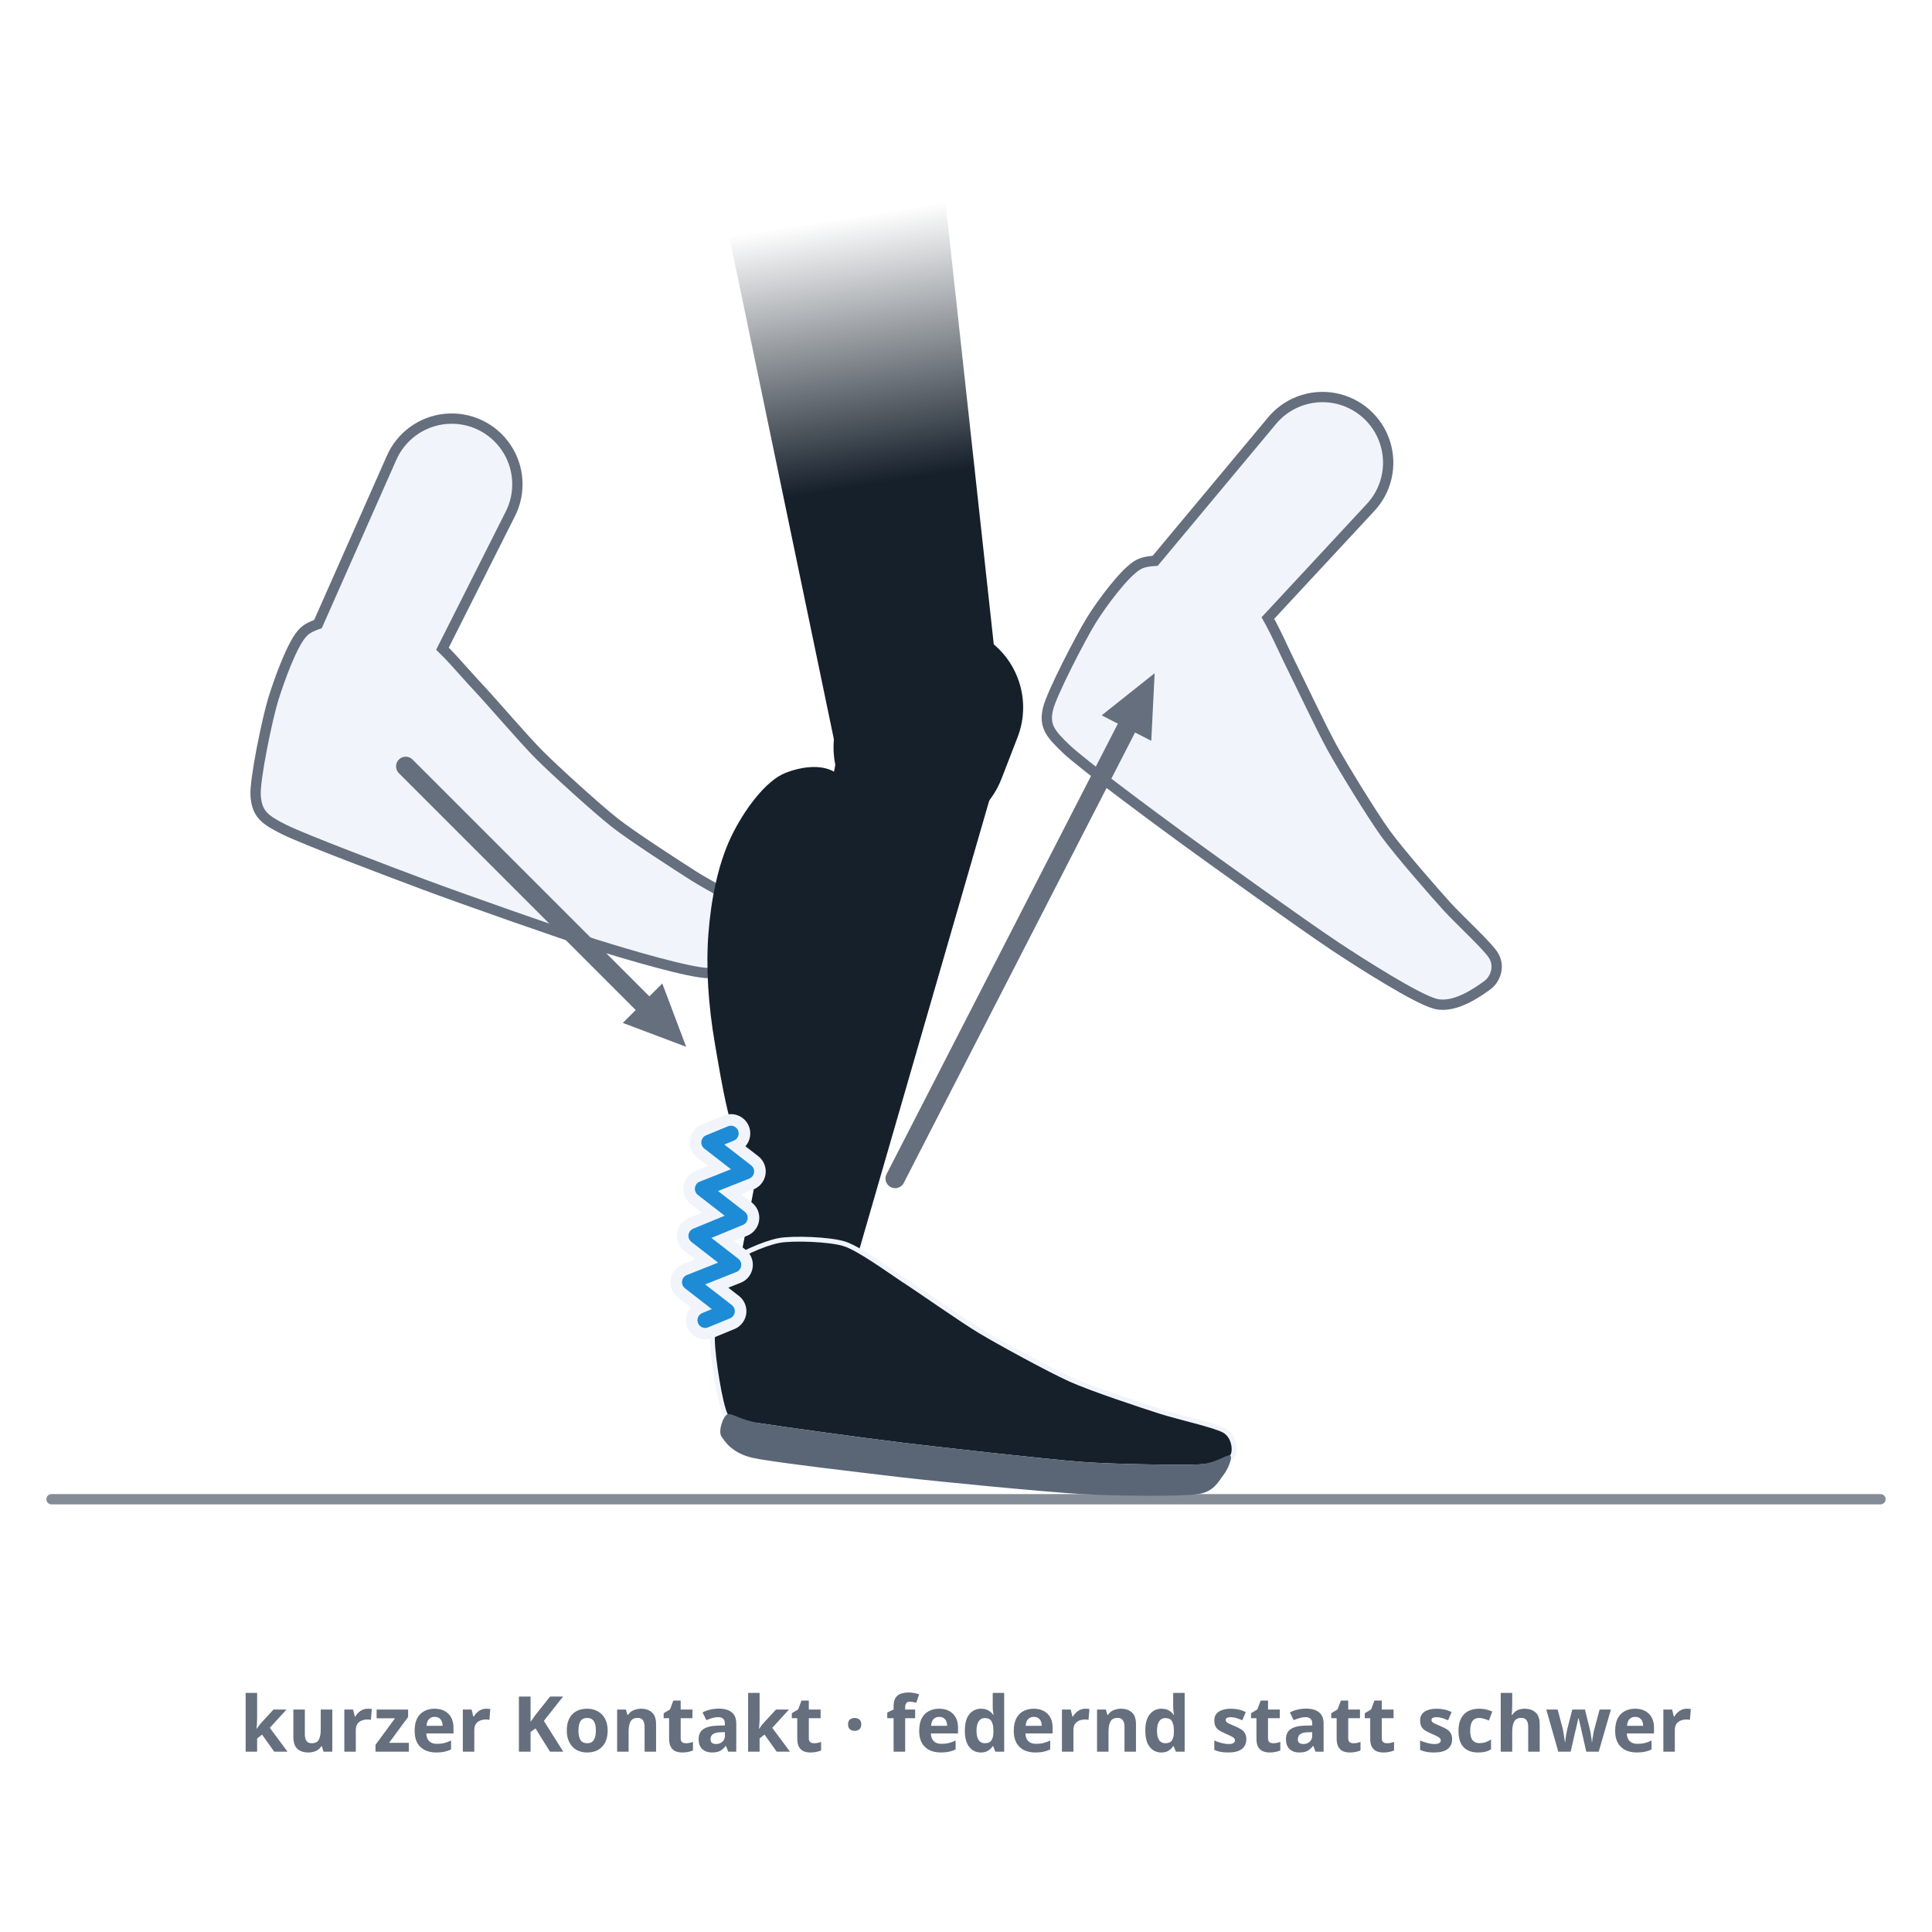
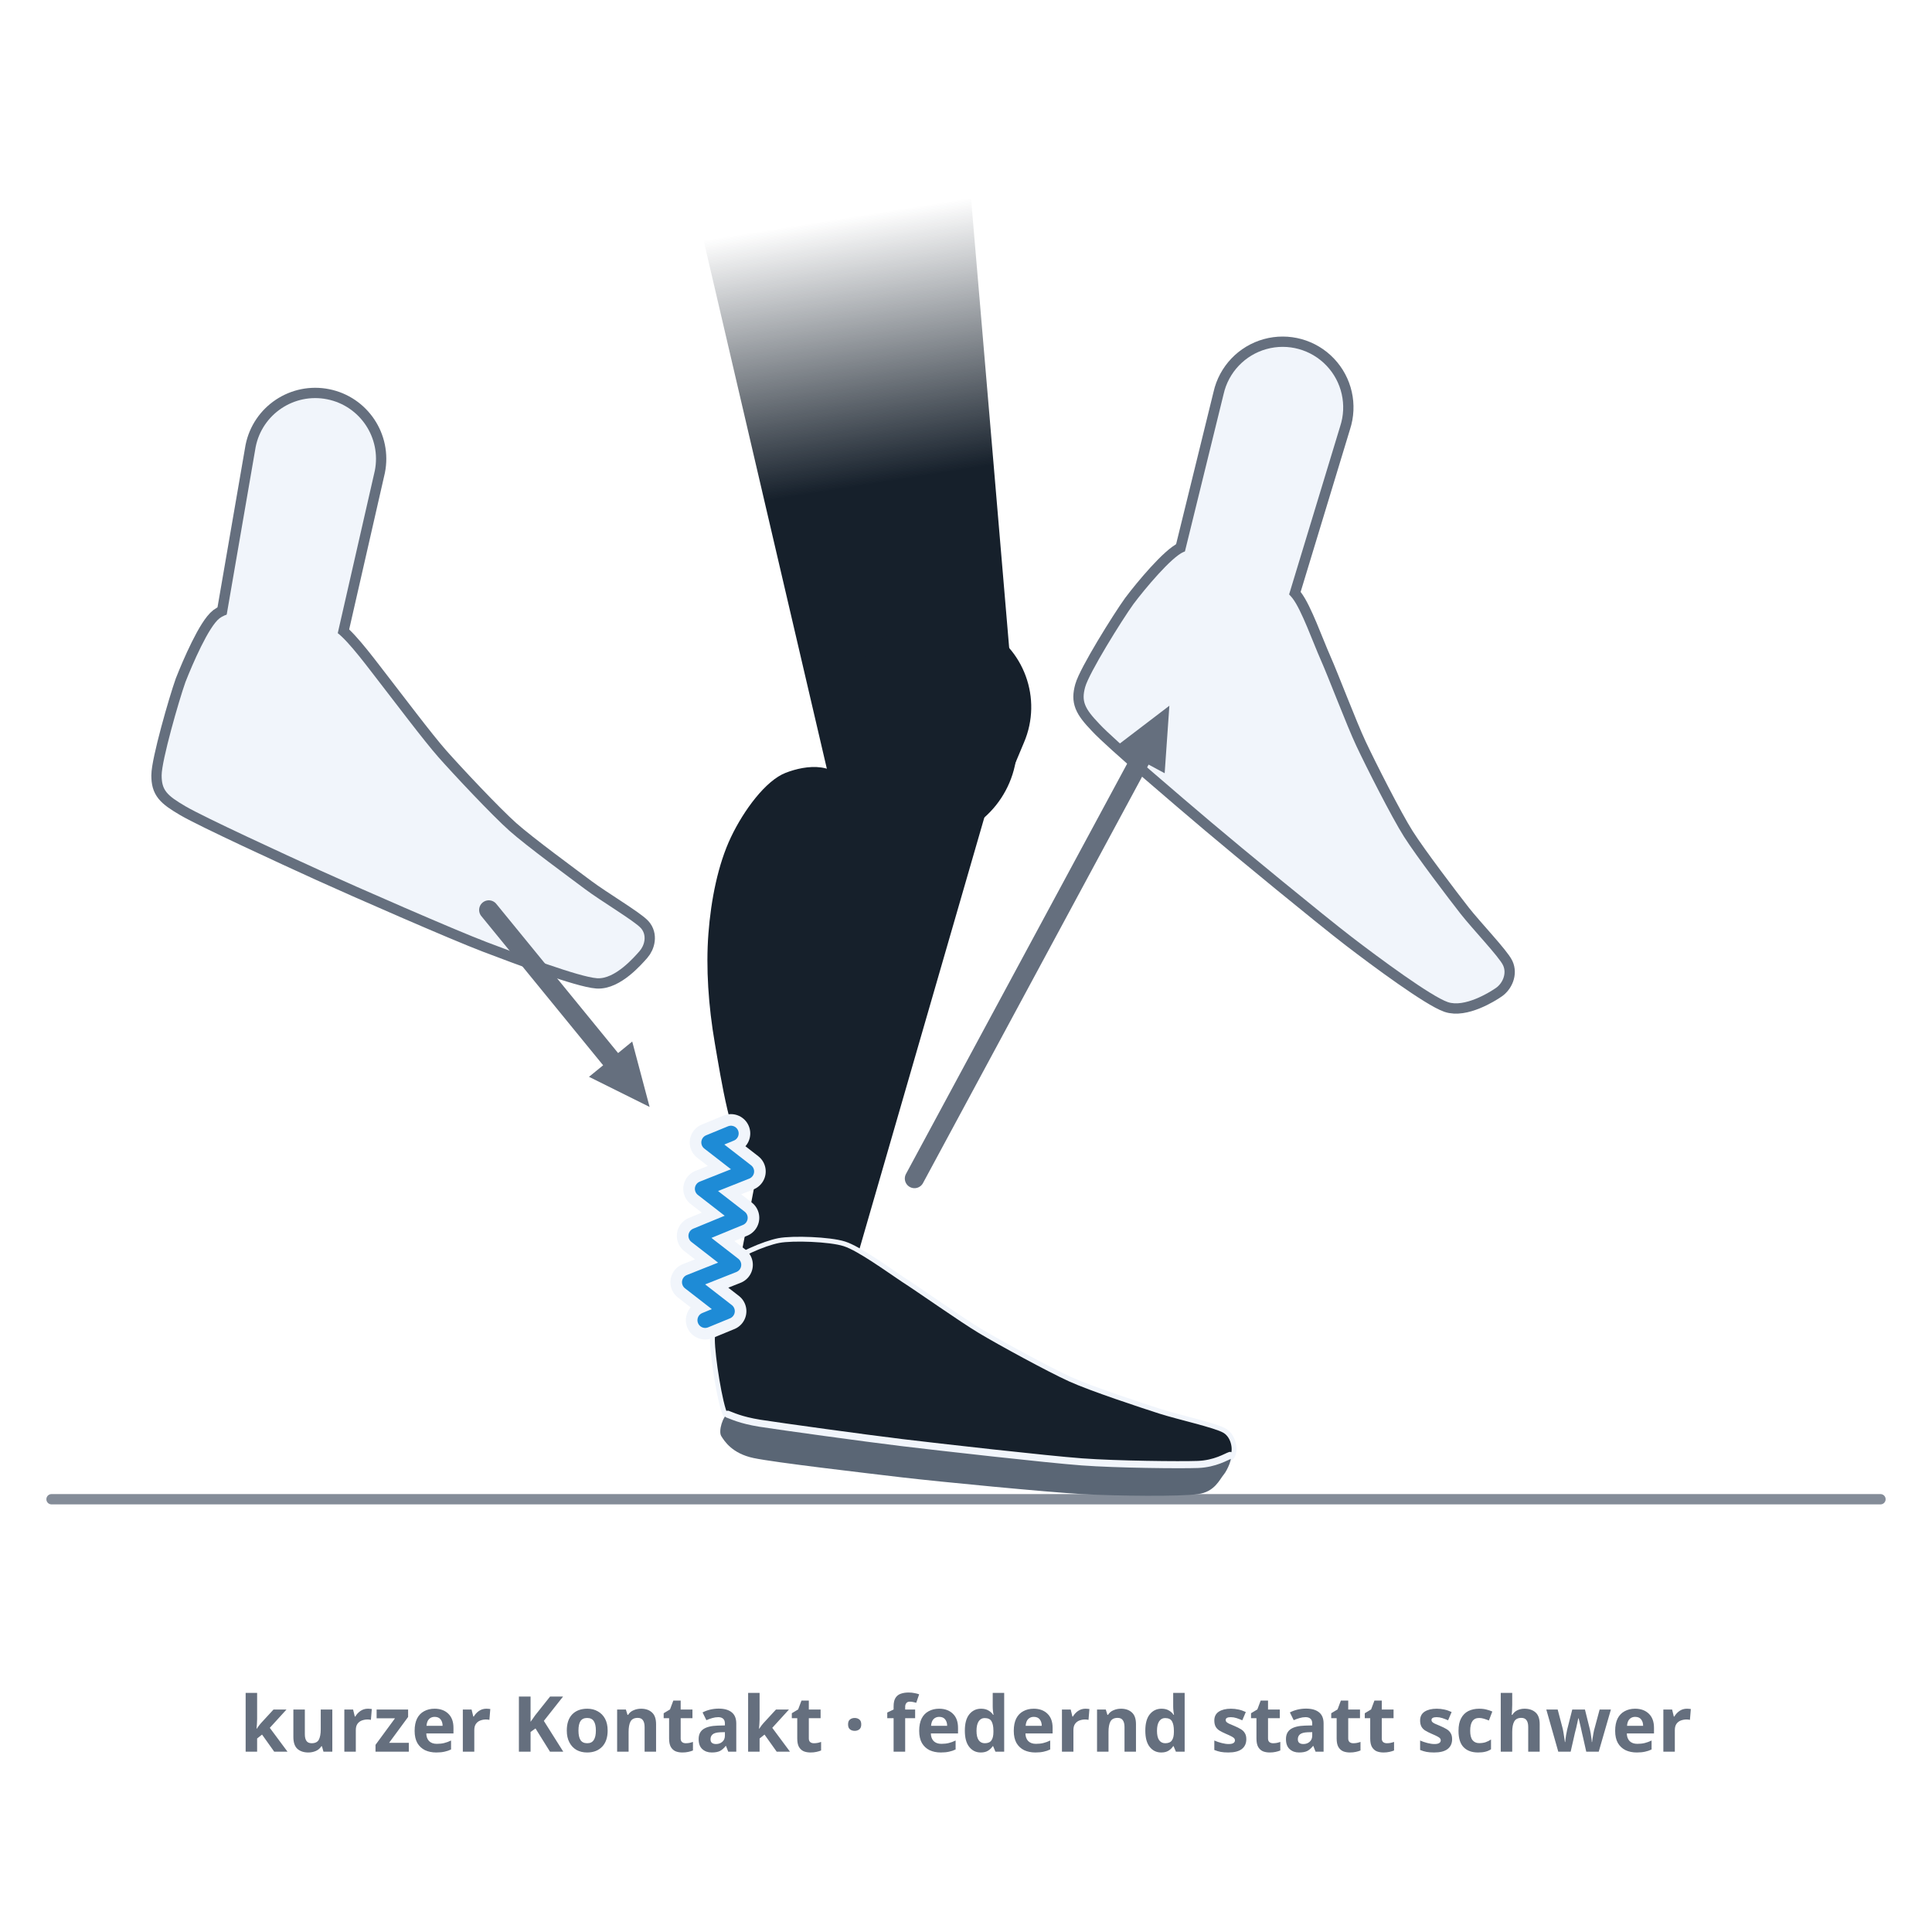
- <svg xmlns="http://www.w3.org/2000/svg" viewBox="0 0 300 300" role="img" data-quelle="figuren" aria-label="Reaktivkraft, der kurze Bodenkontakt: Nahaufnahme eines Beins von der Seite im tiefsten Punkt des Kontakts. Das Knie ist leicht gebeugt, der Schuh steht nur mit dem Vorfuß auf dem Boden, die Ferse schwebt knapp darüber. Die Achillessehne ist als Feder gezeichnet. Im Umriss kommt der Fuß von links oben an und verlässt den Boden nach rechts oben; die beiden Pfeile bilden ein enges V.">
+ <svg xmlns="http://www.w3.org/2000/svg" viewBox="0 0 300 300" role="img" data-quelle="figuren" aria-label="Reaktivkraft, der kurze Bodenkontakt: Nahaufnahme eines Beins von der Seite im tiefsten Punkt des Kontakts. Das Knie ist leicht gebeugt, der Schuh steht nur mit dem Vorfuß auf dem Boden, die Ferse schwebt knapp darüber. Die Achillessehne ist als Feder gezeichnet. Im Umriss kommt der Fuß mit gestreckter Spitze von links oben an und verlässt den Boden nach rechts oben, nach dem Abdruck noch stärker gestreckt; die beiden Pfeile bilden ein enges V.">
  <style>
    .s-k{fill:var(--tinte,#16202b)}
    .s-wegv{fill:none;stroke:var(--tinte-3,#656f7e);stroke-width:3;stroke-linecap:round}
    .s-mkg{fill:var(--tinte-3,#656f7e)}
    .s-sohle{fill:var(--tinte-2,#5a6675)}
    .s-sehne{fill:none;stroke:var(--primaer-dunkel,#1e8bd6);stroke-width:2.4;stroke-linejoin:round;stroke-linecap:round}
    .s-sehnex{fill:none;stroke:var(--flaeche-2,#f1f5fb);stroke-width:6;stroke-linejoin:round;stroke-linecap:round}
    .s-konturu{fill:var(--tinte-3,#656f7e);stroke:var(--tinte-3,#656f7e);stroke-width:3.2;stroke-linejoin:round}
    .s-konturf{fill:var(--flaeche-2,#f1f5fb)}
+     .s-naht{fill:none;stroke:var(--flaeche-2,#f1f5fb);stroke-width:1.1;stroke-linecap:round}
    .s-linie{fill:none;stroke:var(--tinte-3,#656f7e);stroke-width:1.6;opacity:.8;stroke-linecap:round}
    .s-x3{fill:var(--flaeche-2,#f1f5fb);stroke:var(--flaeche-2,#f1f5fb);stroke-width:1.5;stroke-linejoin:round}
    .s-ag0{stop-color:var(--tinte,#16202b);stop-opacity:1}
    .s-ag1{stop-color:var(--tinte,#16202b);stop-opacity:0}
    .st{fill:var(--tinte-3,#656f7e);font:600 12px/1 system-ui,sans-serif;text-anchor:middle}
  </style>
  <defs>
    <linearGradient id="o035" gradientUnits="userSpaceOnUse" x1="143" y1="116" x2="130" y2="34">
      <stop offset="0" class="s-ag0" />
      <stop offset="0.5" class="s-ag0" />
      <stop offset="1" class="s-ag1" />
    </linearGradient>
    <marker id="g035" viewBox="0 0 10 10" markerWidth="3.8" markerHeight="3.8" refX="5" refY="5" orient="auto">
      <path d="M1,1.2 L9.4,5 L1,8.8 Z" class="s-mkg" />
    </marker>
  </defs>
  <path class="s-linie" d="M8,232.8L292,232.8" />
  <g class="s-konturu">
-     <path d="M116.4,145.6C115.7,146.6 112.9,150.3 110.1,150.3C107.3,150.3 97.8,147.5 92.7,145.9C87.6,144.3 71.7,138.7 66.1,136.6C60.5,134.5 47.5,129.6 44.5,128.1C41.5,126.6 40.7,125.9 40.5,123.6C40.3,121.3 42.3,111.7 43.2,108.8C44.1,105.9 46.2,100 47.8,98.6C49.4,97.2 54.4,96.6 56.5,96.7C58.6,96.8 64.1,98.4 66.1,99.6C68.1,100.8 71.5,105 73.5,107.1C75.5,109.2 80.7,115.3 83.2,117.8C85.7,120.3 92.2,126.2 95,128.4C97.8,130.6 104.8,135.1 107.3,136.7C109.8,138.3 115.2,141 116.3,142C117.4,143 117.1,144.6 116.4,145.6Z" />
-     <path d="M64.7,106.9L78.5,79.5A9.4,9.4 0 1 0 61.5,71.5L49.1,99.5A8.6,8.6 0 0 0 64.7,106.9Z" />
+     <path d="M99.3,147.7C98.5,148.6 95.5,152.1 92.7,151.9C89.9,151.7 80.6,148.2 75.6,146.3C70.6,144.4 55.3,137.7 49.8,135.2C44.3,132.7 31.7,126.9 28.8,125.2C25.9,123.5 25.1,122.7 25.1,120.4C25.1,118.1 27.8,108.7 28.8,105.9C29.9,103.1 32.4,97.3 34.1,96C35.8,94.7 40.9,94.4 43,94.7C45.1,95 50.4,96.8 52.3,98.2C54.2,99.6 57.4,104 59.2,106.3C61,108.6 65.8,115 68.1,117.6C70.4,120.2 76.4,126.6 79.1,129C81.8,131.4 88.5,136.3 90.9,138.1C93.3,139.9 98.5,143 99.5,144.1C100.5,145.2 100.1,146.8 99.3,147.7Z" />
+     <path d="M51.4,102.9L58.2,73.1A9.4,9.4 0 1 0 39.7,69.4L34.5,99.5A8.6,8.6 0 0 0 51.4,102.9Z" />
  </g>
  <g class="s-konturu">
-     <path d="M230.4,152.4C229.4,153.1 225.8,155.8 223.1,155.1C220.4,154.4 212,149.1 207.5,146.1C203,143.1 189.3,133.3 184.5,129.8C179.7,126.3 168.5,118 166.1,115.7C163.7,113.4 163,112.5 163.5,110.3C164,108.1 168.5,99.4 170.1,96.8C171.7,94.2 175.4,89.2 177.3,88.3C179.2,87.4 184.3,88.1 186.3,88.8C188.3,89.5 193.1,92.5 194.7,94.2C196.3,95.9 198.4,100.9 199.7,103.5C201,106.1 204.4,113.3 206.1,116.4C207.8,119.5 212.4,127 214.5,129.9C216.6,132.8 222.1,139.1 224.1,141.3C226.1,143.5 230.6,147.6 231.3,148.9C232,150.2 231.4,151.7 230.4,152.4Z" />
-     <path d="M191.3,100.8L212.1,78.4A9.4,9.4 0 1 0 198,66L178.4,89.5A8.6,8.6 0 0 0 191.3,100.8Z" />
+     <path d="M232.3,153.4C231.3,154.1 227.4,156.5 224.8,155.6C222.2,154.7 214.2,148.8 209.9,145.5C205.6,142.2 192.7,131.6 188.1,127.7C183.5,123.8 173,114.9 170.7,112.4C168.4,110 167.9,108.9 168.5,106.7C169.1,104.5 174.2,96.3 176,93.8C177.8,91.4 181.9,86.5 183.8,85.7C185.7,84.9 190.7,86.1 192.7,86.9C194.7,87.7 199.3,91.1 200.7,92.9C202.1,94.7 203.9,99.8 205.1,102.5C206.3,105.2 209.1,112.6 210.6,115.8C212.1,119 216.1,126.9 218,129.9C219.9,132.9 225,139.6 226.8,141.9C228.6,144.2 232.8,148.6 233.4,149.9C234,151.2 233.3,152.7 232.3,153.4Z" />
+     <path d="M199.2,95.5L208.1,66.2A9.4,9.4 0 1 0 190,61.2L182.7,90.9A8.6,8.6 0 0 0 199.2,95.5Z" />
  </g>
  <g class="s-konturf">
-     <path d="M116.4,145.6C115.7,146.6 112.9,150.3 110.1,150.3C107.3,150.3 97.8,147.5 92.7,145.9C87.6,144.3 71.7,138.7 66.1,136.6C60.5,134.5 47.5,129.6 44.5,128.1C41.5,126.6 40.7,125.9 40.5,123.6C40.3,121.3 42.3,111.7 43.2,108.8C44.1,105.9 46.2,100 47.8,98.6C49.4,97.2 54.4,96.6 56.5,96.7C58.6,96.8 64.1,98.4 66.1,99.6C68.1,100.8 71.5,105 73.5,107.1C75.5,109.2 80.7,115.3 83.2,117.8C85.7,120.3 92.2,126.2 95,128.4C97.8,130.6 104.8,135.1 107.3,136.7C109.8,138.3 115.2,141 116.3,142C117.4,143 117.1,144.6 116.4,145.6Z" />
-     <path d="M64.7,106.9L78.5,79.5A9.4,9.4 0 1 0 61.5,71.5L49.1,99.5A8.6,8.6 0 0 0 64.7,106.9Z" />
+     <path d="M99.3,147.7C98.5,148.6 95.5,152.1 92.7,151.9C89.9,151.7 80.6,148.2 75.6,146.3C70.6,144.4 55.3,137.7 49.8,135.2C44.3,132.7 31.7,126.9 28.8,125.2C25.9,123.5 25.1,122.7 25.1,120.4C25.1,118.1 27.8,108.7 28.8,105.9C29.9,103.1 32.4,97.3 34.1,96C35.8,94.7 40.9,94.4 43,94.7C45.1,95 50.4,96.8 52.3,98.2C54.2,99.6 57.4,104 59.2,106.3C61,108.6 65.8,115 68.1,117.6C70.4,120.2 76.4,126.6 79.1,129C81.8,131.4 88.5,136.3 90.9,138.1C93.3,139.9 98.5,143 99.5,144.1C100.5,145.2 100.1,146.8 99.3,147.7Z" />
+     <path d="M51.4,102.9L58.2,73.1A9.4,9.4 0 1 0 39.7,69.4L34.5,99.5A8.6,8.6 0 0 0 51.4,102.9Z" />
  </g>
  <g class="s-konturf">
-     <path d="M230.4,152.4C229.4,153.1 225.8,155.8 223.1,155.1C220.4,154.4 212,149.1 207.5,146.1C203,143.1 189.3,133.3 184.5,129.8C179.7,126.3 168.5,118 166.1,115.7C163.7,113.4 163,112.5 163.5,110.3C164,108.1 168.5,99.4 170.1,96.8C171.7,94.2 175.4,89.2 177.3,88.3C179.2,87.4 184.3,88.1 186.3,88.8C188.3,89.5 193.1,92.5 194.7,94.2C196.3,95.9 198.4,100.9 199.7,103.5C201,106.1 204.4,113.3 206.1,116.4C207.8,119.5 212.4,127 214.5,129.9C216.6,132.8 222.1,139.1 224.1,141.3C226.1,143.5 230.6,147.6 231.3,148.9C232,150.2 231.4,151.7 230.4,152.4Z" />
-     <path d="M191.3,100.8L212.1,78.4A9.4,9.4 0 1 0 198,66L178.4,89.5A8.6,8.6 0 0 0 191.3,100.8Z" />
+     <path d="M232.3,153.4C231.3,154.1 227.4,156.5 224.8,155.6C222.2,154.7 214.2,148.8 209.9,145.5C205.6,142.2 192.7,131.6 188.1,127.7C183.5,123.8 173,114.9 170.7,112.4C168.4,110 167.9,108.9 168.5,106.7C169.1,104.5 174.2,96.3 176,93.8C177.8,91.4 181.9,86.5 183.8,85.7C185.7,84.9 190.7,86.1 192.7,86.9C194.7,87.7 199.3,91.1 200.7,92.9C202.1,94.7 203.9,99.8 205.1,102.5C206.3,105.2 209.1,112.6 210.6,115.8C212.1,119 216.1,126.9 218,129.9C219.9,132.9 225,139.6 226.8,141.9C228.6,144.2 232.8,148.6 233.4,149.9C234,151.2 233.3,152.7 232.3,153.4Z" />
+     <path d="M199.2,95.5L208.1,66.2A9.4,9.4 0 1 0 190,61.2L182.7,90.9A8.6,8.6 0 0 0 199.2,95.5Z" />
  </g>
-   <path class="s-wegv" d="M63,119L103,159" marker-end="url(#g035)" />
-   <path class="s-wegv" d="M139,183L177,109" marker-end="url(#g035)" />
-   <path fill="url(#o035)" d="M155.9,114.6L146.9,32.2A17,17 0 1 0 113.4,37.5L130.3,118.7A13,13 0 0 0 155.9,114.6Z" />
+   <path class="s-wegv" d="M75.9,141.3L97.7,168" marker-end="url(#g035)" />
+   <path class="s-wegv" d="M142,183L179.2,114" marker-end="url(#g035)" />
+   <path fill="url(#o035)" d="M157.9,114.7L150.9,32.2A21,21 0 1 0 109.6,38.8L128.4,119.4A15,15 0 0 0 157.9,114.7Z" />
  <g class="s-k">
-     <path d="M155.6,120.7L158,114.5A12.8,12.8 0 0 0 135.2,103.1L131.6,108.7A13.5,13.5 0 1 0 155.6,120.7Z" />
+     <path d="M156.4,121.5L159,115.3A14,14 0 0 0 134,102.8L130.6,108.6A14.5,14.5 0 1 0 156.4,121.5Z" />
    <path d="M131.3,201.4L155,119.5A12.5,12.5 0 1 0 130.7,113.6L114.6,197.4A8.6,8.6 0 0 0 131.3,201.4Z" />
    <path d="M116,180C113.5,177.5 112,167.8 111,162C110,156.2 109.6,150.3 110,145C110.4,139.7 111.5,134.2 113.5,130C115.5,125.8 118.9,121.2 122,120C125.1,118.8 130.3,118 132,123C133.7,128 133,141 132,150C131,159 128.7,172 126,177C123.3,182 118.5,182.5 116,180Z" />
  </g>
  <path class="s-x3" d="M113,219.6C112.2,218.1 111,210.6 111,208C111,205.4 111.8,198.8 113,197C114.2,195.3 118.9,193.4 121,193C123.1,192.6 128.8,192.8 131,193.5C133.2,194.2 137.6,197.4 140,199C142.5,200.6 149,205.2 152,207C155,208.8 162.7,213 166,214.5C169.3,216 177.2,218.6 180,219.5C182.8,220.4 188.7,221.7 190,222.5C191.3,223.3 191.5,225.4 191,226C190.5,226.6 188.7,227.3 186,227.4C183.3,227.5 173.4,227.4 168,227C162.6,226.6 145.8,224.7 140,224C134.2,223.3 121.2,221.5 118,221C114.9,220.5 113.8,221.1 113,219.6Z" />
  <path class="s-k" d="M113,219.6C112.2,218.1 111,210.6 111,208C111,205.4 111.8,198.8 113,197C114.2,195.3 118.9,193.4 121,193C123.1,192.6 128.8,192.8 131,193.5C133.2,194.2 137.6,197.4 140,199C142.5,200.6 149,205.2 152,207C155,208.8 162.7,213 166,214.5C169.3,216 177.2,218.6 180,219.5C182.8,220.4 188.7,221.7 190,222.5C191.3,223.3 191.5,225.4 191,226C190.5,226.6 188.7,227.3 186,227.4C183.3,227.5 173.4,227.4 168,227C162.6,226.6 145.8,224.7 140,224C134.2,223.3 121.2,221.5 118,221C114.9,220.5 113.8,221.1 113,219.6Z" />
  <path class="s-sohle" d="M190,229C189.4,229.7 188.6,231.7 186,232C183.4,232.4 173.4,232.3 168,232C162.6,231.7 146,230.1 140,229.4C134.1,228.7 120.3,227.1 117,226.4C113.7,225.7 112.5,223.8 112,223C111.5,222.2 112.3,219.8 113,219.6C113.7,219.4 114.9,220.5 118,221C121.2,221.5 134.2,223.3 140,224C145.8,224.7 162.6,226.6 168,227C173.4,227.4 183.3,227.5 186,227.4C188.7,227.3 190.5,225.8 191,226C191.5,226.2 190.6,228.3 190,229Z" />
+   <path class="s-naht" d="M113,219.6C113.6,219.8 114.9,220.5 118,221C121.2,221.5 134.2,223.3 140,224C145.8,224.7 162.6,226.6 168,227C173.4,227.4 183.3,227.5 186,227.4C188.7,227.3 190.4,226.2 191,226" />
  <path class="s-sehnex" d="M113.5,176L110.1,177.4L115.9,181.9L109.1,184.6L114.9,189.1L108.1,191.9L113.9,196.4L107.1,199.1L112.9,203.6L109.5,205" />
  <path class="s-sehne" d="M113.5,176L110.1,177.4L115.9,181.9L109.1,184.6L114.9,189.1L108.1,191.9L113.9,196.4L107.1,199.1L112.9,203.6L109.5,205" />
  <text class="st" x="150" y="272">kurzer Kontakt · federnd statt schwer</text>
</svg>
